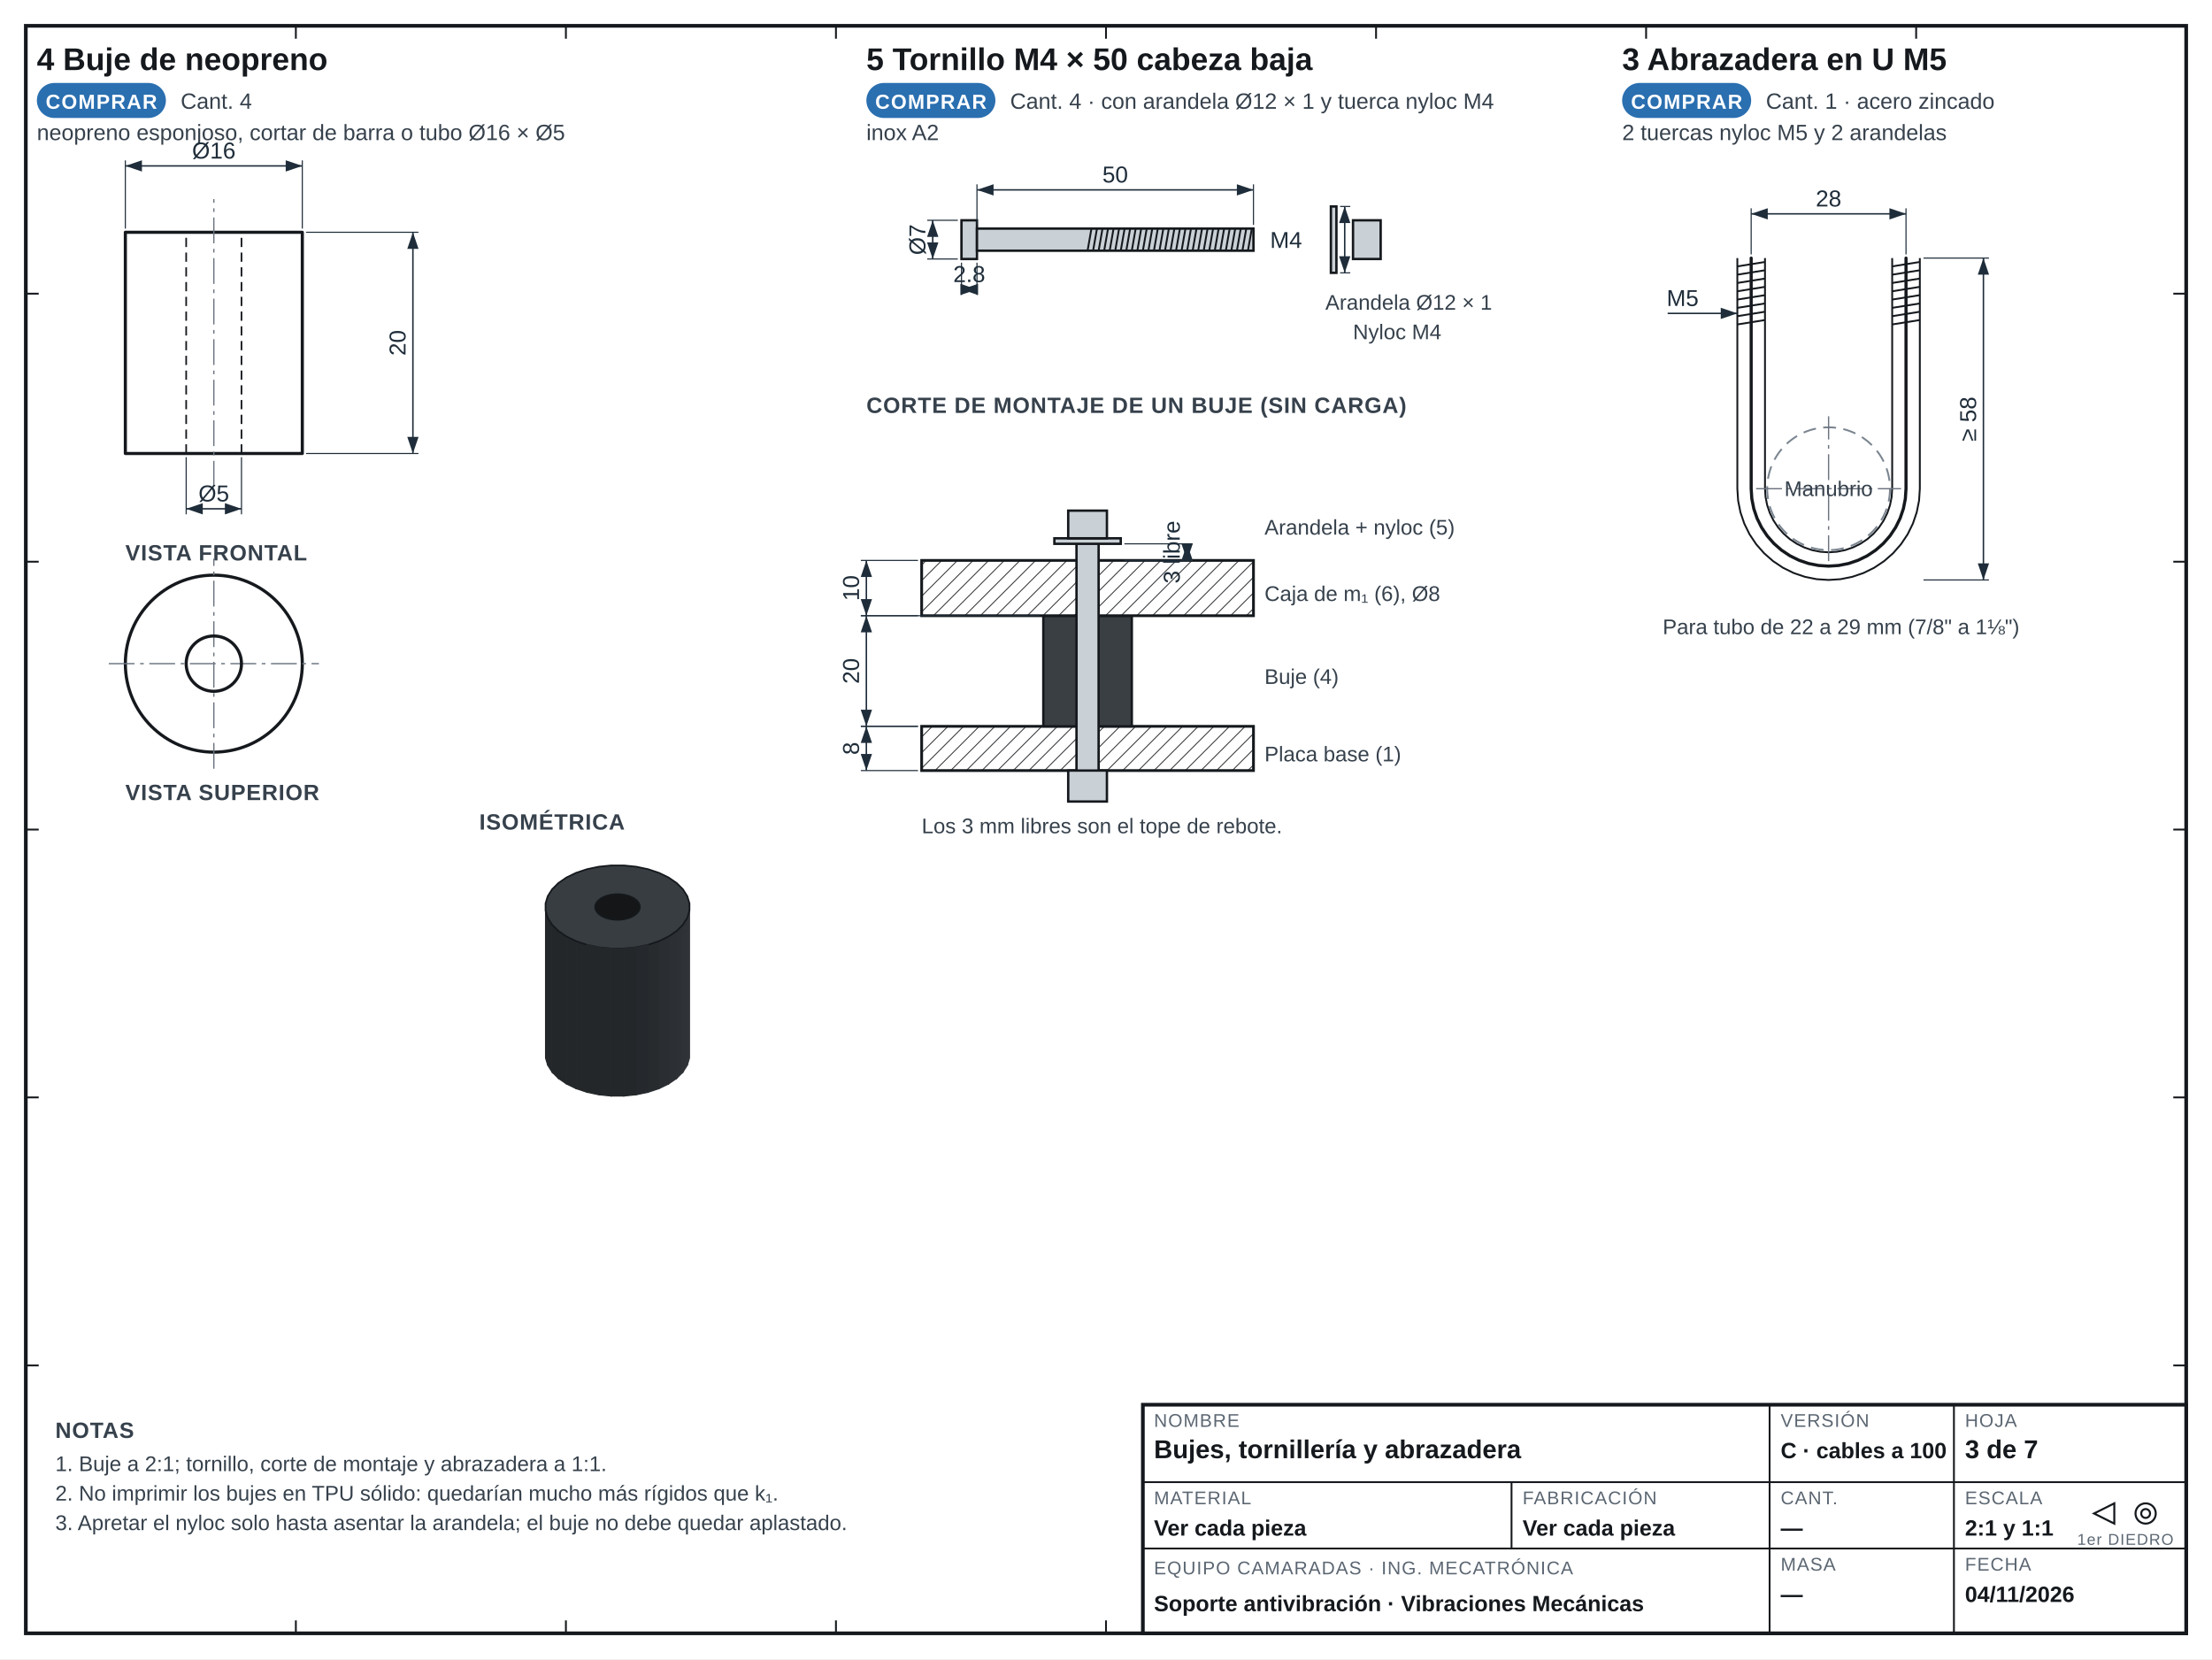
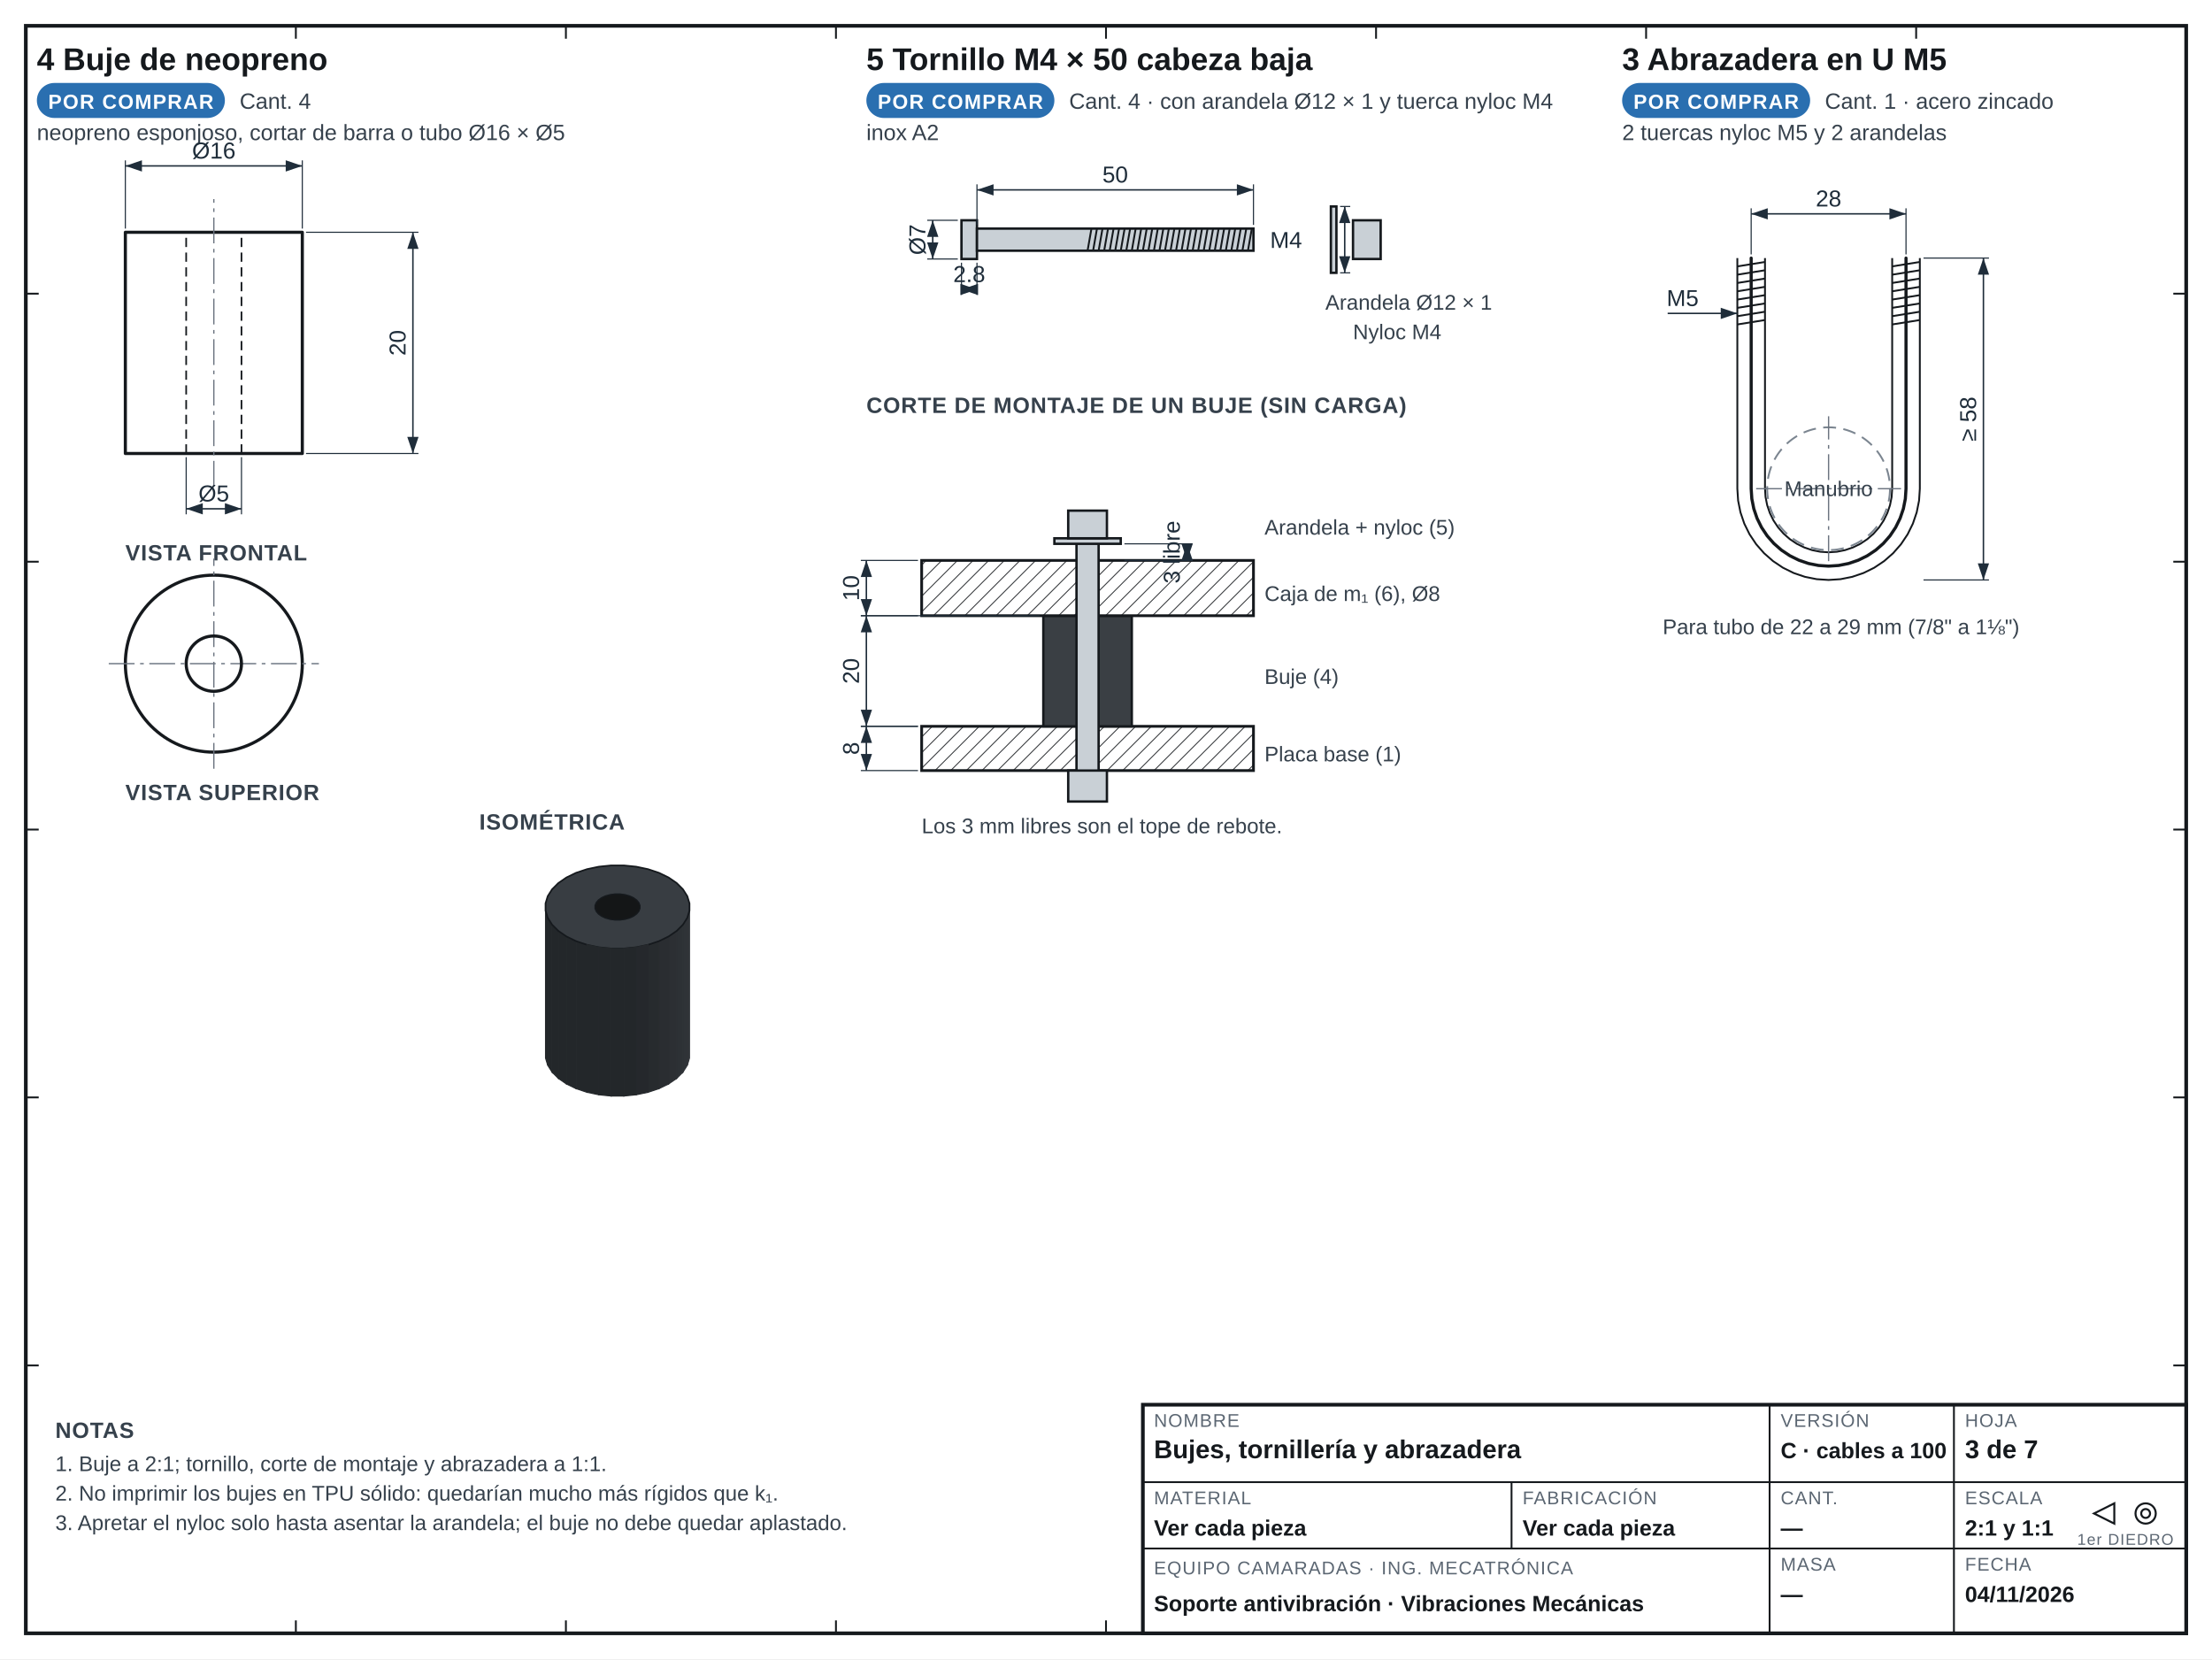
<svg xmlns="http://www.w3.org/2000/svg" viewBox="0 0 1200 900" width="1200" height="900">
  <style>
.o{fill:none;stroke:#15191d;stroke-width:1.7;stroke-linejoin:round;stroke-linecap:round}
.of{fill:#ffffff;stroke:#15191d;stroke-width:1.7;stroke-linejoin:round}
.t{fill:none;stroke:#15191d;stroke-width:1}
.h{fill:none;stroke:#15191d;stroke-width:0.9;stroke-dasharray:5 3}
.c{fill:none;stroke:#6b7480;stroke-width:0.7;stroke-dasharray:14 3 2 3}
.ph{fill:none;stroke:#7b8590;stroke-width:1;stroke-dasharray:7 4}
.d{fill:none;stroke:#1f2d3a;stroke-width:0.8}
.x{fill:none;stroke:#1f2d3a;stroke-width:0.6}
.sec{fill:url(#rayado);stroke:#15191d;stroke-width:1.5}
.rub{fill:#3a3f44;stroke:#15191d;stroke-width:1.3}
.stl{fill:#c9d0d6;stroke:#15191d;stroke-width:1.3}
text{font-family:'Century Gothic','Segoe UI',Arial,sans-serif;fill:#15191d}
.dt{font-size:12.5px;fill:#1f2d3a}
.nt{font-size:11.5px;fill:#36414c}
.vt{font-size:12px;font-weight:700;letter-spacing:.4px;fill:#36414c}
.hd{font-size:17px;font-weight:700}
.sb{font-size:12px;fill:#36414c}
.tb{font-size:10px;fill:#5b6672;letter-spacing:.5px}
.tv{font-size:14px;font-weight:700}
.tvs{font-size:12px;font-weight:600}
</style>
  <defs>
    <marker id="fl" viewBox="0 0 10 10" refX="10" refY="5" markerWidth="9" markerHeight="9" markerUnits="userSpaceOnUse" orient="auto-start-reverse">
      <path d="M0,1.6 L10,5 L0,8.4 z" fill="#1f2d3a" />
    </marker>
    <pattern id="rayado" width="6" height="6" patternUnits="userSpaceOnUse" patternTransform="rotate(45)">
      <rect width="6" height="6" fill="#fff" />
      <line x1="0" y1="0" x2="0" y2="6" stroke="#15191d" stroke-width="0.8" />
    </pattern>
  </defs>
  <rect x="0" y="0" width="1200" height="900" fill="#ffffff" />
  <rect x="14" y="14" width="1172" height="872" fill="none" stroke="#15191d" stroke-width="2" />
  <line x1="160.5" y1="14" x2="160.5" y2="21" stroke="#15191d" stroke-width="1" />
  <line x1="160.5" y1="886" x2="160.5" y2="879" stroke="#15191d" stroke-width="1" />
  <line x1="307.0" y1="14" x2="307.0" y2="21" stroke="#15191d" stroke-width="1" />
  <line x1="307.0" y1="886" x2="307.0" y2="879" stroke="#15191d" stroke-width="1" />
  <line x1="453.5" y1="14" x2="453.5" y2="21" stroke="#15191d" stroke-width="1" />
  <line x1="453.5" y1="886" x2="453.5" y2="879" stroke="#15191d" stroke-width="1" />
  <line x1="600.0" y1="14" x2="600.0" y2="21" stroke="#15191d" stroke-width="1" />
  <line x1="600.0" y1="886" x2="600.0" y2="879" stroke="#15191d" stroke-width="1" />
  <line x1="746.5" y1="14" x2="746.5" y2="21" stroke="#15191d" stroke-width="1" />
  <line x1="746.5" y1="886" x2="746.5" y2="879" stroke="#15191d" stroke-width="1" />
  <line x1="893.0" y1="14" x2="893.0" y2="21" stroke="#15191d" stroke-width="1" />
  <line x1="893.0" y1="886" x2="893.0" y2="879" stroke="#15191d" stroke-width="1" />
  <line x1="1039.5" y1="14" x2="1039.5" y2="21" stroke="#15191d" stroke-width="1" />
  <line x1="1039.5" y1="886" x2="1039.5" y2="879" stroke="#15191d" stroke-width="1" />
  <line x1="14" y1="159.3" x2="21" y2="159.3" stroke="#15191d" stroke-width="1" />
  <line x1="1186" y1="159.3" x2="1179" y2="159.3" stroke="#15191d" stroke-width="1" />
  <line x1="14" y1="304.7" x2="21" y2="304.7" stroke="#15191d" stroke-width="1" />
  <line x1="1186" y1="304.7" x2="1179" y2="304.7" stroke="#15191d" stroke-width="1" />
  <line x1="14" y1="450.0" x2="21" y2="450.0" stroke="#15191d" stroke-width="1" />
  <line x1="1186" y1="450.0" x2="1179" y2="450.0" stroke="#15191d" stroke-width="1" />
  <line x1="14" y1="595.3" x2="21" y2="595.3" stroke="#15191d" stroke-width="1" />
  <line x1="1186" y1="595.3" x2="1179" y2="595.3" stroke="#15191d" stroke-width="1" />
  <line x1="14" y1="740.7" x2="21" y2="740.7" stroke="#15191d" stroke-width="1" />
  <line x1="1186" y1="740.7" x2="1179" y2="740.7" stroke="#15191d" stroke-width="1" />
  <text x="20.0" y="38.0" class="hd" text-anchor="start">4  Buje de neopreno</text>
-   <rect x="20.0" y="45.0" width="70.0" height="19" rx="9.5" fill="#2a6fb0" />
-   <text x="55.0" y="59.0" style="font-size:11px;font-weight:700;fill:#fff;letter-spacing:.6px" text-anchor="middle">COMPRAR</text>
-   <text x="98.0" y="59.0" class="sb" text-anchor="start">Cant. 4</text>
+   <rect x="20.0" y="45.0" width="102.0" height="19" rx="9.5" fill="#2a6fb0" />
+   <text x="71.0" y="59.0" style="font-size:11px;font-weight:700;fill:#fff;letter-spacing:.6px" text-anchor="middle">POR COMPRAR</text>
+   <text x="130.0" y="59.0" class="sb" text-anchor="start">Cant. 4</text>
  <text x="20.0" y="76.0" class="sb" text-anchor="start">neopreno esponjoso, cortar de barra o tubo Ø16 × Ø5</text>
  <rect x="68.00" y="126.00" width="96.00" height="120.00" rx="0.00" class="o" />
  <line x1="101.00" y1="246.00" x2="101.00" y2="126.00" class="h" />
  <line x1="131.00" y1="246.00" x2="131.00" y2="126.00" class="h" />
  <line x1="116.00" y1="264.00" x2="116.00" y2="108.00" class="c" />
  <line x1="68.00" y1="124.00" x2="68.00" y2="87.00" class="x" />
  <line x1="164.00" y1="124.00" x2="164.00" y2="87.00" class="x" />
  <line x1="68.00" y1="90.00" x2="164.00" y2="90.00" class="d" marker-start="url(#fl)" marker-end="url(#fl)" />
  <text x="116.0" y="86.0" class="dt" text-anchor="middle">Ø16</text>
  <line x1="101.00" y1="248.00" x2="101.00" y2="279.00" class="x" />
  <line x1="131.00" y1="248.00" x2="131.00" y2="279.00" class="x" />
  <line x1="101.00" y1="276.00" x2="131.00" y2="276.00" class="d" marker-start="url(#fl)" marker-end="url(#fl)" />
  <text x="116.0" y="272.0" class="dt" text-anchor="middle">Ø5</text>
  <line x1="166.00" y1="246.00" x2="227.00" y2="246.00" class="x" />
  <line x1="166.00" y1="126.00" x2="227.00" y2="126.00" class="x" />
  <line x1="224.00" y1="246.00" x2="224.00" y2="126.00" class="d" marker-start="url(#fl)" marker-end="url(#fl)" />
  <text x="220.0" y="186.0" class="dt" text-anchor="middle" transform="rotate(-90 220.0 186.0)">20</text>
  <text x="68.0" y="304.0" class="vt" text-anchor="start">VISTA FRONTAL</text>
  <circle cx="116.00" cy="360.00" r="48.00" class="o" />
  <line x1="59.00" y1="360.00" x2="173.00" y2="360.00" class="c" />
  <line x1="116.00" y1="417.00" x2="116.00" y2="303.00" class="c" />
  <circle cx="116.00" cy="360.00" r="15.00" class="o" />
  <text x="68.0" y="434.0" class="vt" text-anchor="start">VISTA SUPERIOR</text>
  <text x="260.0" y="450.0" class="vt" text-anchor="start">ISOMÉTRICA</text>
  <g>
    <polygon points="295.96,573.97 297.14,577.86 297.14,497.86 295.96,493.97" fill="#23272a" stroke="#23272a" stroke-width="0.6" />
    <polygon points="372.86,577.86 374.04,573.97 374.04,493.97 372.86,497.86" fill="#303438" stroke="#303438" stroke-width="0.6" />
    <polygon points="297.14,577.86 299.48,581.56 299.48,501.56 297.14,497.86" fill="#23272a" stroke="#23272a" stroke-width="0.6" />
    <polygon points="370.52,581.56 372.86,577.86 372.86,497.86 370.52,501.56" fill="#2f3337" stroke="#2f3337" stroke-width="0.6" />
    <polygon points="367.10,584.98 370.52,581.56 370.52,501.56 367.10,504.98" fill="#2d3135" stroke="#2d3135" stroke-width="0.6" />
    <polygon points="299.48,581.56 302.90,584.98 302.90,504.98 299.48,501.56" fill="#23272a" stroke="#23272a" stroke-width="0.6" />
    <polygon points="302.90,584.98 307.29,588.00 307.29,508.00 302.90,504.98" fill="#23272a" stroke="#23272a" stroke-width="0.6" />
    <polygon points="362.71,588.00 367.10,584.98 367.10,504.98 362.71,508.00" fill="#2c2f33" stroke="#2c2f33" stroke-width="0.6" />
    <polygon points="307.29,588.00 312.52,590.54 312.52,510.54 307.29,508.00" fill="#23272a" stroke="#23272a" stroke-width="0.6" />
    <polygon points="357.48,590.54 362.71,588.00 362.71,508.00 357.48,510.54" fill="#2a2d31" stroke="#2a2d31" stroke-width="0.6" />
    <polygon points="312.52,590.54 318.44,592.51 318.44,512.51 312.52,510.54" fill="#23272a" stroke="#23272a" stroke-width="0.6" />
    <polygon points="351.56,592.51 357.48,590.54 357.48,510.54 351.56,512.51" fill="#272b2e" stroke="#272b2e" stroke-width="0.6" />
    <polygon points="362.71,508.00 367.10,504.98 370.52,501.56 372.86,497.86 374.04,493.97 374.04,490.03 372.86,486.14 370.52,482.44 367.10,479.02 362.71,476.00 357.48,473.46 351.56,471.49 345.14,470.14 338.42,469.46 331.58,469.46 324.86,470.14 318.44,471.49 312.52,473.46 307.29,476.00 302.90,479.02 299.48,482.44 297.14,486.14 295.96,490.03 295.96,493.97 297.14,497.86 299.48,501.56 302.90,504.98 307.29,508.00 312.52,510.54 318.44,512.51 324.86,513.86 331.58,514.54 338.42,514.54 345.14,513.86 351.56,512.51 357.48,510.54" fill="#383d42" stroke="#15191d" stroke-width="0.9" stroke-linejoin="round" />
    <polygon points="343.66,497.00 345.37,495.76 346.56,494.34 347.17,492.79 347.17,491.21 346.56,489.66 345.37,488.24 343.66,487.00 341.52,486.01 339.05,485.33 336.37,484.97 333.63,484.97 330.95,485.33 328.48,486.01 326.34,487.00 324.63,488.24 323.44,489.66 322.83,491.21 322.83,492.79 323.44,494.34 324.63,495.76 326.34,497.00 328.48,497.99 330.95,498.67 333.63,499.03 336.37,499.03 339.05,498.67 341.52,497.99" fill="#141617" stroke="#15191d" stroke-width="0.7" />
    <polygon points="318.44,592.51 324.86,593.86 324.86,513.86 318.44,512.51" fill="#23272a" stroke="#23272a" stroke-width="0.6" />
    <polygon points="345.14,593.86 351.56,592.51 351.56,512.51 345.14,513.86" fill="#25282c" stroke="#25282c" stroke-width="0.6" />
    <polygon points="324.86,593.86 331.58,594.54 331.58,514.54 324.86,513.86" fill="#23272a" stroke="#23272a" stroke-width="0.6" />
    <polygon points="338.42,594.54 345.14,593.86 345.14,513.86 338.42,514.54" fill="#23272a" stroke="#23272a" stroke-width="0.6" />
    <polygon points="331.58,594.54 338.42,594.54 338.42,514.54 331.58,514.54" fill="#23272a" stroke="#23272a" stroke-width="0.6" />
  </g>
  <text x="470.0" y="38.0" class="hd" text-anchor="start">5  Tornillo M4 × 50 cabeza baja</text>
-   <rect x="470.0" y="45.0" width="70.0" height="19" rx="9.5" fill="#2a6fb0" />
-   <text x="505.0" y="59.0" style="font-size:11px;font-weight:700;fill:#fff;letter-spacing:.6px" text-anchor="middle">COMPRAR</text>
-   <text x="548.0" y="59.0" class="sb" text-anchor="start">Cant. 4 · con arandela Ø12 × 1 y tuerca nyloc M4</text>
+   <rect x="470.0" y="45.0" width="102.0" height="19" rx="9.5" fill="#2a6fb0" />
+   <text x="521.0" y="59.0" style="font-size:11px;font-weight:700;fill:#fff;letter-spacing:.6px" text-anchor="middle">POR COMPRAR</text>
+   <text x="580.0" y="59.0" class="sb" text-anchor="start">Cant. 4 · con arandela Ø12 × 1 y tuerca nyloc M4</text>
  <text x="470.0" y="76.0" class="sb" text-anchor="start">inox A2</text>
  <rect x="521.60" y="119.50" width="8.40" height="21.00" rx="0.00" class="stl" />
  <rect x="530.00" y="124.00" width="150.00" height="12.00" rx="0.00" class="stl" />
  <line x1="590.00" y1="136.00" x2="592.10" y2="124.00" class="t" />
  <line x1="593.00" y1="136.00" x2="595.10" y2="124.00" class="t" />
  <line x1="596.00" y1="136.00" x2="598.10" y2="124.00" class="t" />
  <line x1="599.00" y1="136.00" x2="601.10" y2="124.00" class="t" />
  <line x1="602.00" y1="136.00" x2="604.10" y2="124.00" class="t" />
  <line x1="605.00" y1="136.00" x2="607.10" y2="124.00" class="t" />
  <line x1="608.00" y1="136.00" x2="610.10" y2="124.00" class="t" />
  <line x1="611.00" y1="136.00" x2="613.10" y2="124.00" class="t" />
  <line x1="614.00" y1="136.00" x2="616.10" y2="124.00" class="t" />
  <line x1="617.00" y1="136.00" x2="619.10" y2="124.00" class="t" />
  <line x1="620.00" y1="136.00" x2="622.10" y2="124.00" class="t" />
  <line x1="623.00" y1="136.00" x2="625.10" y2="124.00" class="t" />
  <line x1="626.00" y1="136.00" x2="628.10" y2="124.00" class="t" />
  <line x1="629.00" y1="136.00" x2="631.10" y2="124.00" class="t" />
  <line x1="632.00" y1="136.00" x2="634.10" y2="124.00" class="t" />
  <line x1="635.00" y1="136.00" x2="637.10" y2="124.00" class="t" />
  <line x1="638.00" y1="136.00" x2="640.10" y2="124.00" class="t" />
  <line x1="641.00" y1="136.00" x2="643.10" y2="124.00" class="t" />
  <line x1="644.00" y1="136.00" x2="646.10" y2="124.00" class="t" />
  <line x1="647.00" y1="136.00" x2="649.10" y2="124.00" class="t" />
  <line x1="650.00" y1="136.00" x2="652.10" y2="124.00" class="t" />
  <line x1="653.00" y1="136.00" x2="655.10" y2="124.00" class="t" />
  <line x1="656.00" y1="136.00" x2="658.10" y2="124.00" class="t" />
  <line x1="659.00" y1="136.00" x2="661.10" y2="124.00" class="t" />
  <line x1="662.00" y1="136.00" x2="664.10" y2="124.00" class="t" />
  <line x1="665.00" y1="136.00" x2="667.10" y2="124.00" class="t" />
  <line x1="668.00" y1="136.00" x2="670.10" y2="124.00" class="t" />
  <line x1="671.00" y1="136.00" x2="673.10" y2="124.00" class="t" />
  <line x1="674.00" y1="136.00" x2="676.10" y2="124.00" class="t" />
  <line x1="677.00" y1="136.00" x2="679.10" y2="124.00" class="t" />
  <line x1="530.00" y1="122.00" x2="530.00" y2="100.00" class="x" />
  <line x1="680.00" y1="122.00" x2="680.00" y2="100.00" class="x" />
  <line x1="530.00" y1="103.00" x2="680.00" y2="103.00" class="d" marker-start="url(#fl)" marker-end="url(#fl)" />
  <text x="605.0" y="99.0" class="dt" text-anchor="middle">50</text>
  <line x1="519.60" y1="140.50" x2="503.00" y2="140.50" class="x" />
  <line x1="519.60" y1="119.50" x2="503.00" y2="119.50" class="x" />
  <line x1="506.00" y1="140.50" x2="506.00" y2="119.50" class="d" marker-start="url(#fl)" marker-end="url(#fl)" />
  <text x="502.0" y="130.0" class="dt" text-anchor="middle" transform="rotate(-90 502.0 130.0)">Ø7</text>
  <line x1="521.60" y1="142.50" x2="521.60" y2="160.00" class="x" />
  <line x1="530.00" y1="142.50" x2="530.00" y2="160.00" class="x" />
  <line x1="521.60" y1="157.00" x2="530.00" y2="157.00" class="d" marker-start="url(#fl)" marker-end="url(#fl)" />
  <text x="525.8" y="153.0" class="dt" text-anchor="middle">2.8</text>
  <text x="689.0" y="134.5" class="dt" text-anchor="start">M4</text>
  <rect x="722.00" y="112.00" width="3.00" height="36.00" rx="0.00" class="stl" />
  <rect x="734.00" y="119.50" width="15.00" height="21.00" rx="0.00" class="stl" />
  <line x1="727.00" y1="148.00" x2="732.50" y2="148.00" class="x" />
  <line x1="727.00" y1="112.00" x2="732.50" y2="112.00" class="x" />
  <line x1="729.50" y1="148.00" x2="729.50" y2="112.00" class="d" marker-start="url(#fl)" marker-end="url(#fl)" />
  <text x="725.5" y="130.0" class="dt" text-anchor="middle" transform="rotate(-90 725.5 130.0)" />
  <text x="719.0" y="168.0" class="nt" text-anchor="start">Arandela Ø12 × 1</text>
  <text x="734.0" y="184.0" class="nt" text-anchor="start">Nyloc M4</text>
  <text x="470.0" y="224.0" class="vt" text-anchor="start">CORTE DE MONTAJE DE UN BUJE (SIN CARGA)</text>
  <rect x="500.00" y="394.00" width="180.00" height="24.00" rx="0.00" class="sec" />
  <rect x="566.00" y="334.00" width="48.00" height="60.00" rx="0.00" class="rub" />
  <rect x="500.00" y="304.00" width="180.00" height="30.00" rx="0.00" class="sec" />
  <rect x="584.00" y="283.00" width="12.00" height="143.40" rx="0.00" class="stl" />
  <rect x="579.50" y="418.00" width="21.00" height="16.80" rx="0.00" class="stl" />
  <rect x="572.00" y="292.00" width="36.00" height="3.00" rx="0.00" class="stl" />
  <rect x="579.50" y="277.00" width="21.00" height="15.00" rx="0.00" class="stl" />
  <line x1="498.00" y1="394.00" x2="467.00" y2="394.00" class="x" />
  <line x1="564.00" y1="334.00" x2="467.00" y2="334.00" class="x" />
  <line x1="470.00" y1="394.00" x2="470.00" y2="334.00" class="d" marker-start="url(#fl)" marker-end="url(#fl)" />
  <text x="466.0" y="364.0" class="dt" text-anchor="middle" transform="rotate(-90 466.0 364.0)">20</text>
  <line x1="498.00" y1="334.00" x2="467.00" y2="334.00" class="x" />
  <line x1="498.00" y1="304.00" x2="467.00" y2="304.00" class="x" />
  <line x1="470.00" y1="334.00" x2="470.00" y2="304.00" class="d" marker-start="url(#fl)" marker-end="url(#fl)" />
  <text x="466.0" y="319.0" class="dt" text-anchor="middle" transform="rotate(-90 466.0 319.0)">10</text>
  <line x1="498.00" y1="418.00" x2="467.00" y2="418.00" class="x" />
  <line x1="498.00" y1="394.00" x2="467.00" y2="394.00" class="x" />
  <line x1="470.00" y1="418.00" x2="470.00" y2="394.00" class="d" marker-start="url(#fl)" marker-end="url(#fl)" />
  <text x="466.0" y="406.0" class="dt" text-anchor="middle" transform="rotate(-90 466.0 406.0)">8</text>
  <line x1="610.00" y1="304.00" x2="647.00" y2="304.00" class="x" />
  <line x1="610.00" y1="295.00" x2="647.00" y2="295.00" class="x" />
  <line x1="644.00" y1="304.00" x2="644.00" y2="295.00" class="d" marker-start="url(#fl)" marker-end="url(#fl)" />
  <text x="640.0" y="299.5" class="dt" text-anchor="middle" transform="rotate(-90 640.0 299.5)">3 libre</text>
  <text x="686.0" y="413.0" class="nt" text-anchor="start">Placa base (1)</text>
  <text x="686.0" y="371.0" class="nt" text-anchor="start">Buje (4)</text>
  <text x="686.0" y="326.0" class="nt" text-anchor="start">Caja de m₁ (6), Ø8</text>
  <text x="686.0" y="290.0" class="nt" text-anchor="start">Arandela + nyloc (5)</text>
  <text x="500.0" y="452.0" class="nt" text-anchor="start">Los 3 mm libres son el tope de rebote.</text>
  <text x="880.0" y="38.0" class="hd" text-anchor="start">3  Abrazadera en U M5</text>
-   <rect x="880.0" y="45.0" width="70.0" height="19" rx="9.5" fill="#2a6fb0" />
-   <text x="915.0" y="59.0" style="font-size:11px;font-weight:700;fill:#fff;letter-spacing:.6px" text-anchor="middle">COMPRAR</text>
-   <text x="958.0" y="59.0" class="sb" text-anchor="start">Cant. 1 · acero zincado</text>
+   <rect x="880.0" y="45.0" width="102.0" height="19" rx="9.5" fill="#2a6fb0" />
+   <text x="931.0" y="59.0" style="font-size:11px;font-weight:700;fill:#fff;letter-spacing:.6px" text-anchor="middle">POR COMPRAR</text>
+   <text x="990.0" y="59.0" class="sb" text-anchor="start">Cant. 1 · acero zincado</text>
  <text x="880.0" y="76.0" class="sb" text-anchor="start">2 tuercas nyloc M5 y 2 arandelas</text>
  <polyline points="950.00,140.00 950.00,265.10 950.36,270.58 951.43,275.97 953.20,281.17 955.63,286.10 958.68,290.67 962.30,294.80 966.43,298.42 971.00,301.47 975.93,303.90 981.13,305.67 986.52,306.74 992.00,307.10 997.48,306.74 1002.87,305.67 1008.07,303.90 1013.00,301.47 1017.57,298.42 1021.70,294.80 1025.32,290.67 1028.37,286.10 1030.80,281.17 1032.57,275.97 1033.64,270.58 1034.00,265.10 1034.00,140.00" class="o" />
  <polyline points="942.50,140.00 942.50,265.10 942.92,271.56 944.19,277.91 946.27,284.04 949.13,289.85 952.73,295.23 957.00,300.10 961.87,304.37 967.25,307.97 973.06,310.83 979.19,312.91 985.54,314.18 992.00,314.60 998.46,314.18 1004.81,312.91 1010.94,310.83 1016.75,307.97 1022.13,304.37 1027.00,300.10 1031.27,295.23 1034.87,289.85 1037.73,284.04 1039.81,277.91 1041.08,271.56 1041.50,265.10 1041.50,140.00" class="t" />
  <polyline points="957.50,140.00 957.50,265.10 957.80,269.60 958.68,274.03 960.13,278.30 962.12,282.35 964.63,286.10 967.60,289.50 971.00,292.47 974.75,294.98 978.80,296.97 983.07,298.42 987.50,299.30 992.00,299.60 996.50,299.30 1000.93,298.42 1005.20,296.97 1009.25,294.98 1013.00,292.47 1016.40,289.50 1019.37,286.10 1021.88,282.35 1023.87,278.30 1025.32,274.03 1026.20,269.60 1026.50,265.10 1026.50,140.00" class="t" />
  <circle cx="992.00" cy="265.10" r="33.30" class="ph" />
  <line x1="952.70" y1="265.10" x2="1031.30" y2="265.10" class="c" />
  <line x1="992.00" y1="304.40" x2="992.00" y2="225.80" class="c" />
  <line x1="942.50" y1="176.00" x2="957.50" y2="173.60" class="t" />
  <line x1="942.50" y1="171.50" x2="957.50" y2="169.10" class="t" />
  <line x1="942.50" y1="167.00" x2="957.50" y2="164.60" class="t" />
  <line x1="942.50" y1="162.50" x2="957.50" y2="160.10" class="t" />
  <line x1="942.50" y1="158.00" x2="957.50" y2="155.60" class="t" />
  <line x1="942.50" y1="153.50" x2="957.50" y2="151.10" class="t" />
  <line x1="942.50" y1="149.00" x2="957.50" y2="146.60" class="t" />
  <line x1="942.50" y1="144.50" x2="957.50" y2="142.10" class="t" />
  <line x1="1026.50" y1="176.00" x2="1041.50" y2="173.60" class="t" />
  <line x1="1026.50" y1="171.50" x2="1041.50" y2="169.10" class="t" />
  <line x1="1026.50" y1="167.00" x2="1041.50" y2="164.60" class="t" />
  <line x1="1026.50" y1="162.50" x2="1041.50" y2="160.10" class="t" />
  <line x1="1026.50" y1="158.00" x2="1041.50" y2="155.60" class="t" />
  <line x1="1026.50" y1="153.50" x2="1041.50" y2="151.10" class="t" />
  <line x1="1026.50" y1="149.00" x2="1041.50" y2="146.60" class="t" />
  <line x1="1026.50" y1="144.50" x2="1041.50" y2="142.10" class="t" />
  <line x1="950.00" y1="138.00" x2="950.00" y2="113.00" class="x" />
  <line x1="1034.00" y1="138.00" x2="1034.00" y2="113.00" class="x" />
  <line x1="950.00" y1="116.00" x2="1034.00" y2="116.00" class="d" marker-start="url(#fl)" marker-end="url(#fl)" />
  <text x="992.0" y="112.0" class="dt" text-anchor="middle">28</text>
  <line x1="1043.50" y1="314.60" x2="1079.00" y2="314.60" class="x" />
  <line x1="1043.50" y1="140.00" x2="1079.00" y2="140.00" class="x" />
  <line x1="1076.00" y1="314.60" x2="1076.00" y2="140.00" class="d" marker-start="url(#fl)" marker-end="url(#fl)" />
  <text x="1072.0" y="227.3" class="dt" text-anchor="middle" transform="rotate(-90 1072.0 227.3)">≥ 58</text>
  <text x="992.0" y="269.1" class="nt" text-anchor="middle">Manubrio</text>
  <text x="902.0" y="344.0" class="nt" text-anchor="start">Para tubo de 22 a 29 mm (7/8" a 1⅛")</text>
  <polyline points="942.50,170.00 924.50,170.00 904.70,170.00" class="d" marker-start="url(#fl)" />
  <text x="921.5" y="166.0" class="dt" text-anchor="end">M5</text>
  <text x="902.0" y="332.0" class="vt" text-anchor="start" />
  <text x="30" y="780" class="vt">NOTAS</text>
  <text x="30" y="798" class="nt">1. Buje a 2:1; tornillo, corte de montaje y abrazadera a 1:1.</text>
  <text x="30" y="814" class="nt">2. No imprimir los bujes en TPU sólido: quedarían mucho más rígidos que k₁.</text>
  <text x="30" y="830" class="nt">3. Apretar el nyloc solo hasta asentar la arandela; el buje no debe quedar aplastado.</text>
  <rect x="620" y="762" width="566" height="124" fill="#fff" stroke="#15191d" stroke-width="2" />
  <line x1="620.0" y1="804.0" x2="1186.0" y2="804.0" stroke="#15191d" stroke-width="1" />
  <line x1="620.0" y1="840.0" x2="1186.0" y2="840.0" stroke="#15191d" stroke-width="1" />
  <line x1="960.0" y1="762.0" x2="960.0" y2="886.0" stroke="#15191d" stroke-width="1" />
  <line x1="1060.0" y1="762.0" x2="1060.0" y2="886.0" stroke="#15191d" stroke-width="1" />
  <line x1="820.0" y1="804.0" x2="820.0" y2="840.0" stroke="#15191d" stroke-width="1" />
  <text x="626.0" y="774.0" class="tb">NOMBRE</text>
  <text x="626.0" y="791.0" class="tv">Bujes, tornillería y abrazadera</text>
  <text x="966.0" y="774.0" class="tb">VERSIÓN</text>
  <text x="966.0" y="791.0" class="tvs">C · cables a 100</text>
  <text x="1066.0" y="774.0" class="tb">HOJA</text>
  <text x="1066.0" y="791.0" class="tv">3 de 7</text>
  <text x="626.0" y="816.0" class="tb">MATERIAL</text>
  <text x="626.0" y="833.0" class="tvs">Ver cada pieza</text>
  <text x="826.0" y="816.0" class="tb">FABRICACIÓN</text>
  <text x="826.0" y="833.0" class="tvs">Ver cada pieza</text>
  <text x="966.0" y="816.0" class="tb">CANT.</text>
  <text x="966.0" y="833.0" class="tvs">—</text>
  <text x="1066.0" y="816.0" class="tb">ESCALA</text>
  <text x="1066.0" y="833.0" class="tvs">2:1 y 1:1</text>
  <text x="626.0" y="854.0" class="tb">EQUIPO CAMARADAS · ING. MECATRÓNICA</text>
  <text x="626.0" y="874.0" class="tvs">Soporte antivibración · Vibraciones Mecánicas</text>
  <text x="966.0" y="852.0" class="tb">MASA</text>
  <text x="966.0" y="869.0" class="tvs">—</text>
  <text x="1066.0" y="852.0" class="tb">FECHA</text>
  <text x="1066.0" y="869.0" class="tvs">04/11/2026</text>
  <g stroke="#15191d" stroke-width="1.1" fill="none">
    <path d="M1136.0 821.0 l11 -5.5 v11 z" />
    <circle cx="1164.0" cy="821.0" r="5.5" />
    <circle cx="1164.0" cy="821.0" r="2.4" />
  </g>
  <text x="1153.0" y="838.0" class="tb" text-anchor="middle" style="font-size:8.5px">1er DIEDRO</text>
</svg>
